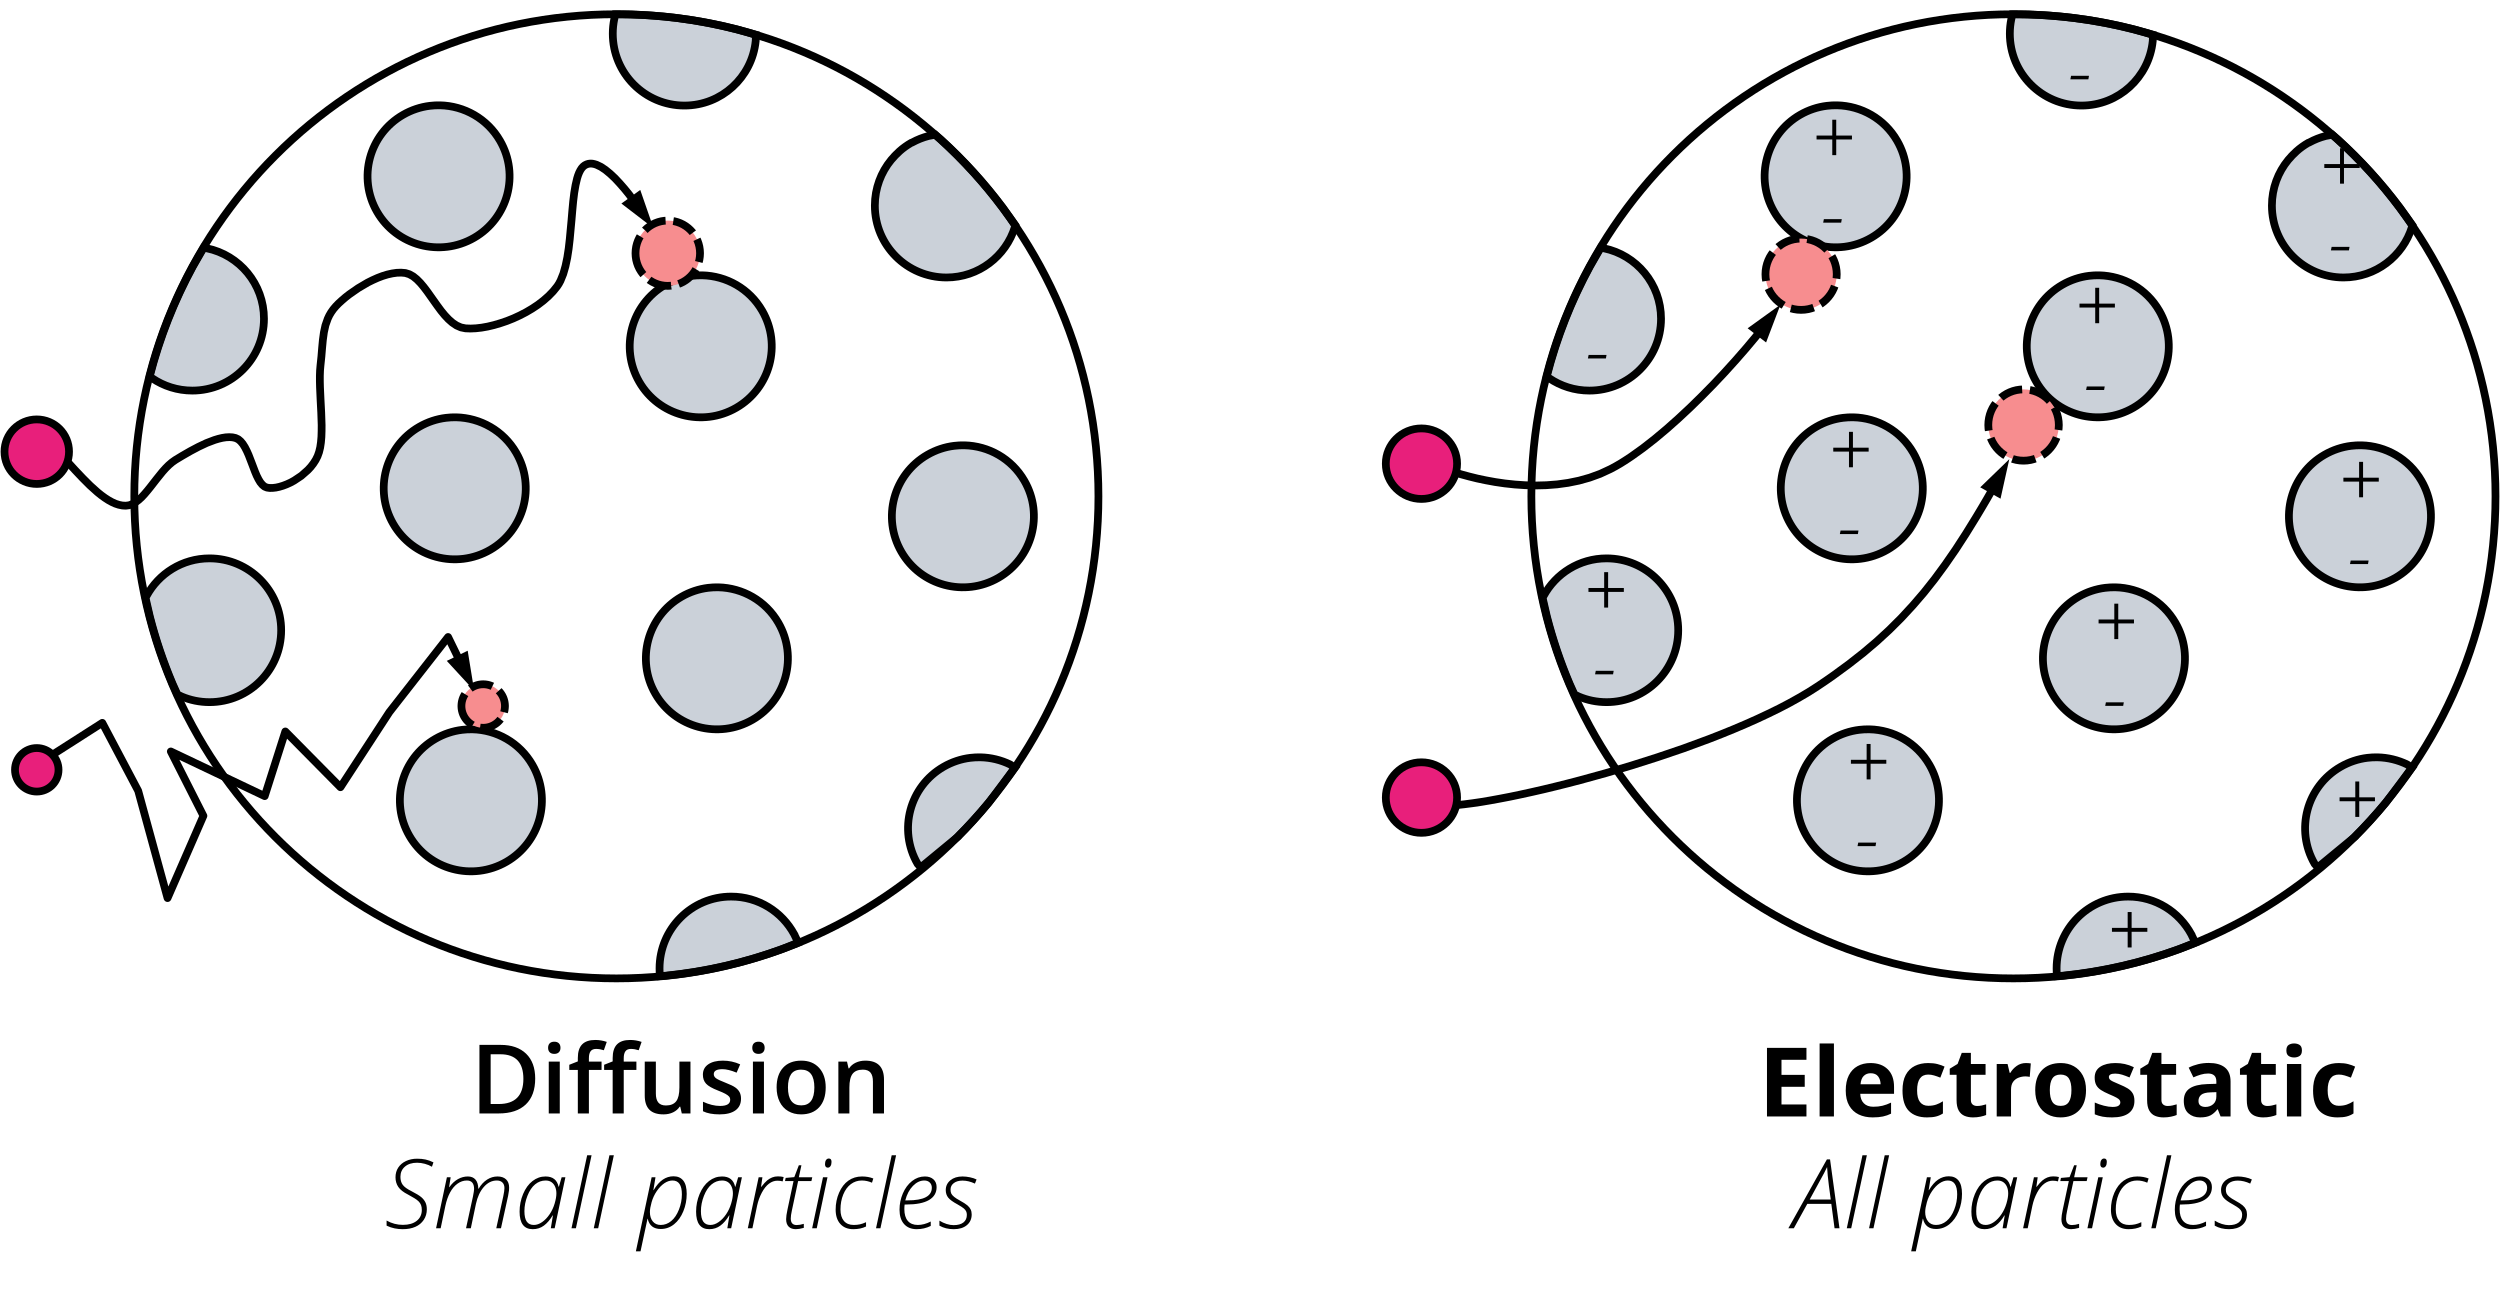
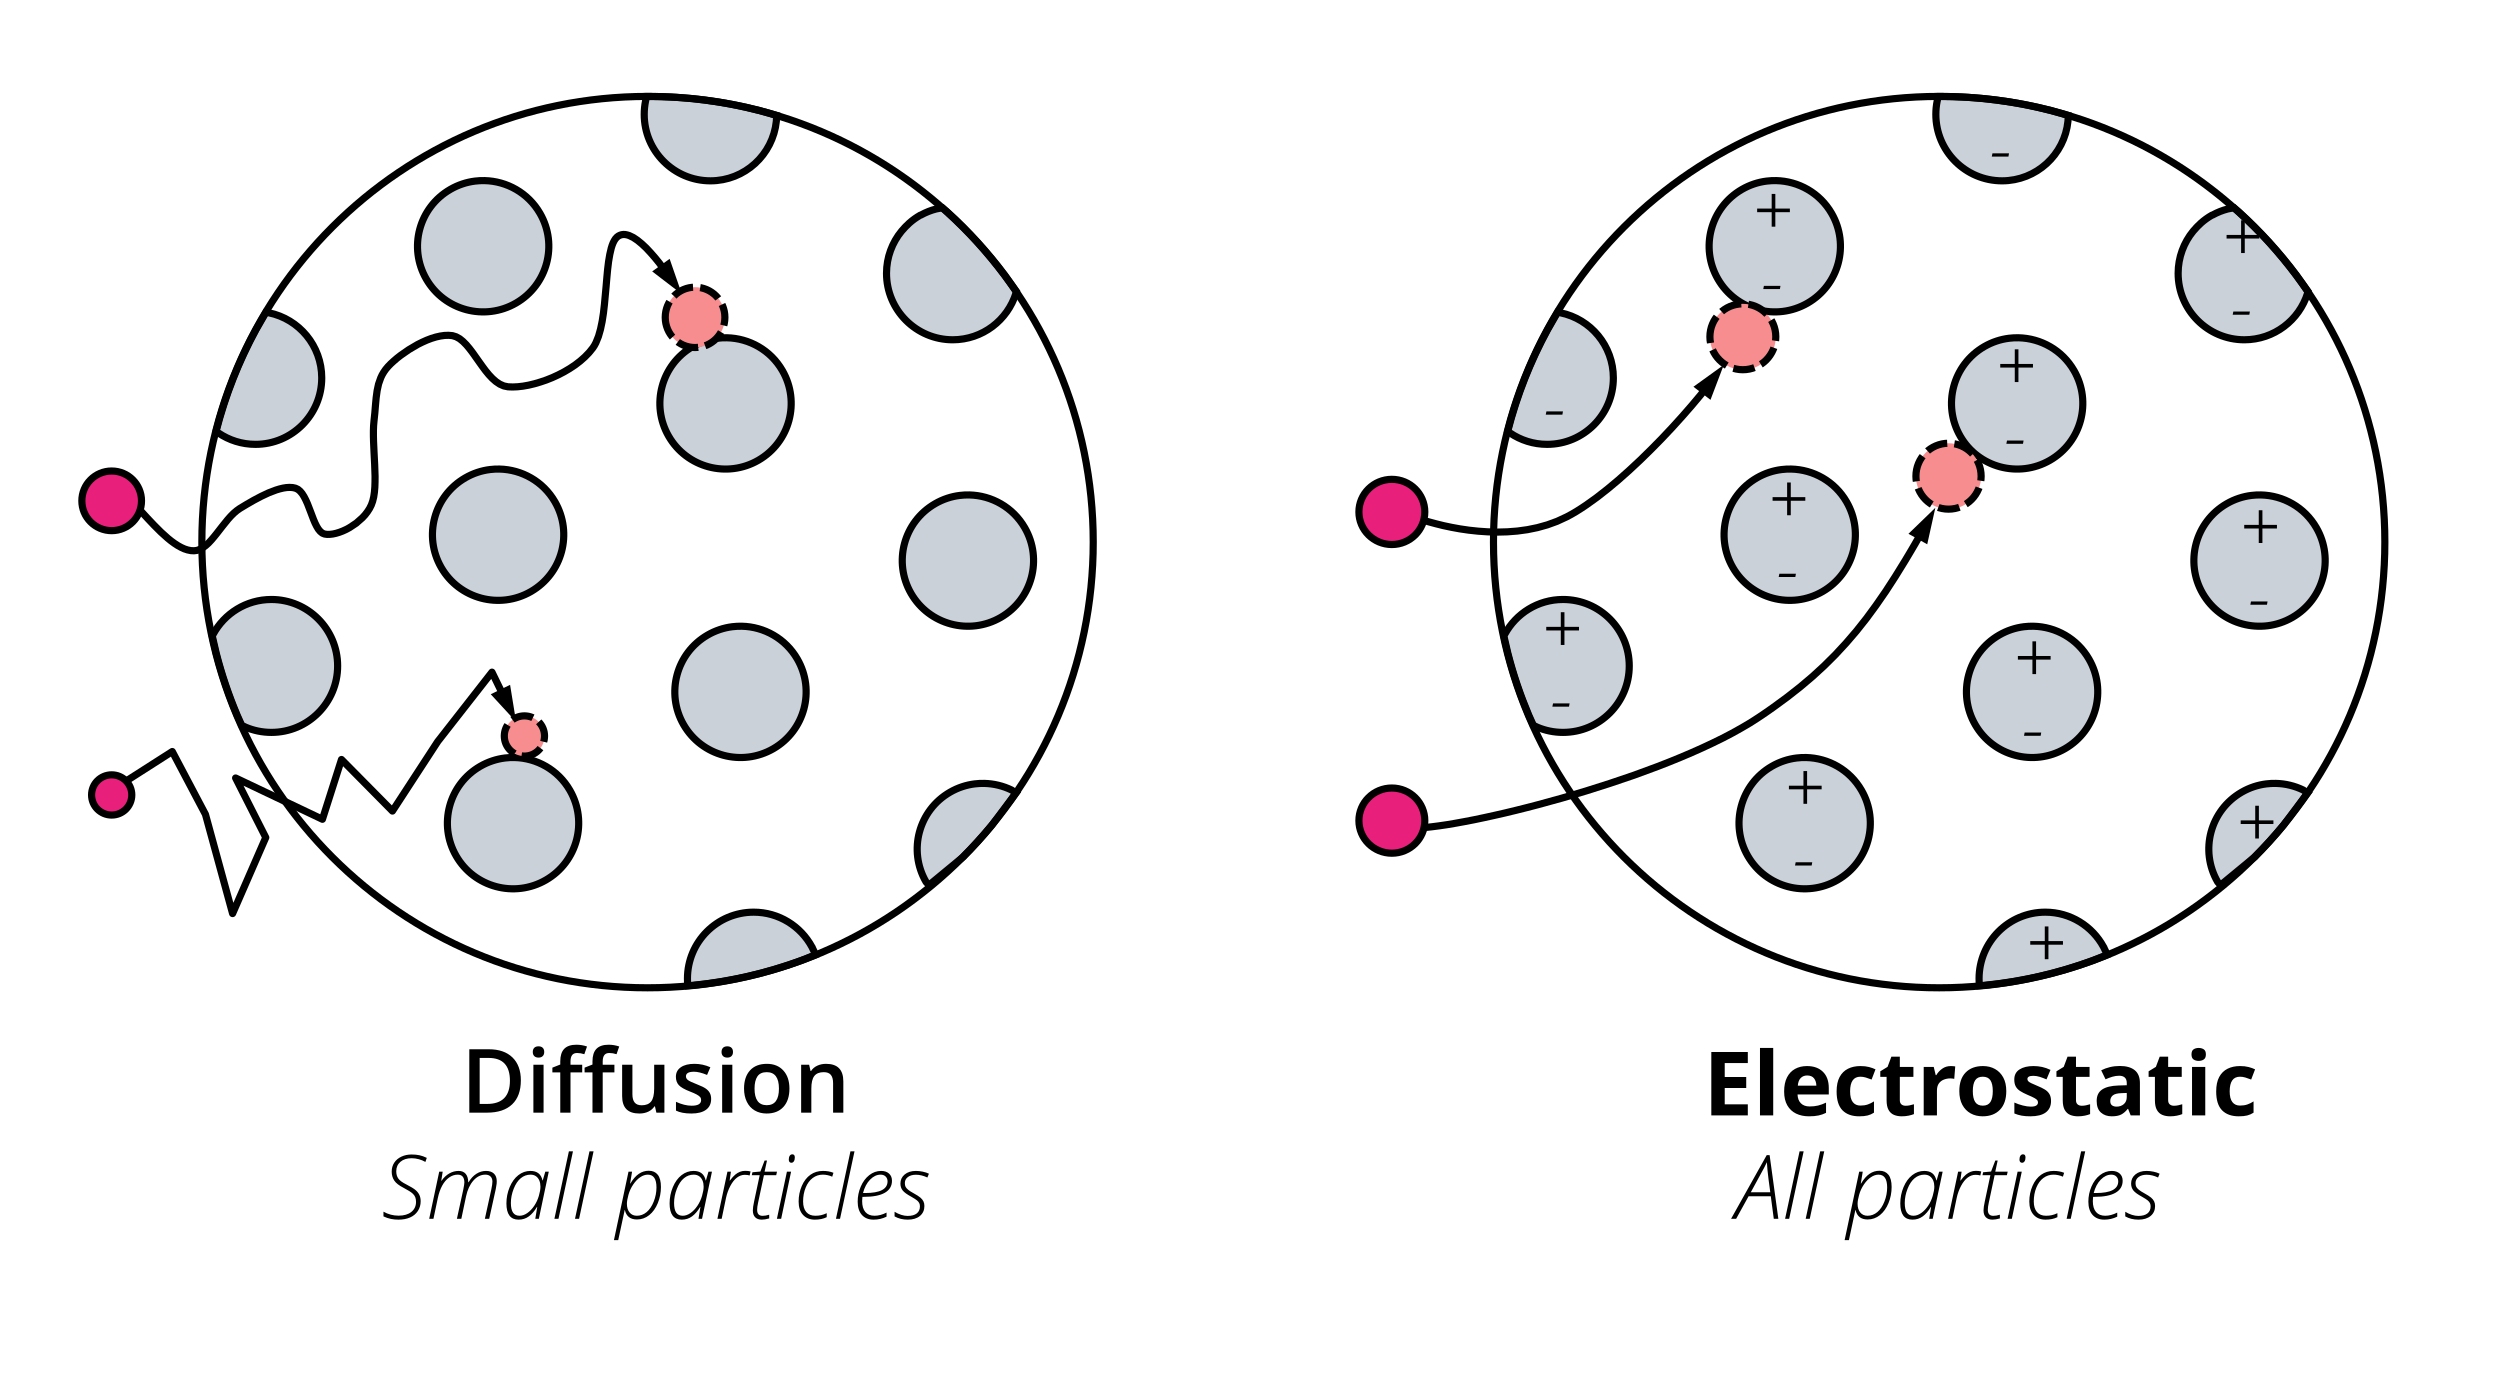
- <svg xmlns="http://www.w3.org/2000/svg" width="3332" height="1748" overflow="hidden">
+ <svg xmlns="http://www.w3.org/2000/svg" width="3604" height="1990" overflow="hidden">
  <defs>
    <clipPath id="clip0">
-       <rect x="1556" y="1235" width="3332" height="1748" />
+       <rect x="1444" y="1115" width="3604" height="1990" />
    </clipPath>
  </defs>
-   <g clip-path="url(#clip0)" transform="translate(-1556 -1235)">
+   <g clip-path="url(#clip0)" transform="translate(-1444 -1115)">
    <path d="M2530.51 2429.98C2566.77 2429.98 2598.3 2450.25 2614.47 2480.12L2614.56 2480.31 2614.99 2480.93 2615.28 2481.81 2618.49 2488.49 2619.6 2491.54 2598.84 2499.73C2549.65 2517.74 2497.63 2529.91 2443.64 2535.39L2435.59 2536 2435.52 2535.58C2435.2 2532.36 2435.03 2529.09 2435.03 2525.79 2435.03 2472.87 2477.78 2429.98 2530.51 2429.98ZM2862.91 2244.36C2876.61 2244.66 2890.1 2247.94 2902.39 2253.92L2908.65 2258.2 2873.71 2304.92 2873.69 2304.95C2860.6 2320.81 2846.76 2336.03 2832.22 2350.56L2832.22 2350.57 2783.13 2391.07 2778.92 2386.3C2752.78 2341.04 2768.29 2283.16 2813.56 2257.03 2824.88 2250.49 2836.98 2246.56 2849.18 2245.05 2853.76 2244.48 2858.35 2244.25 2862.91 2244.36ZM2185.64 2207.05C2217.6 2207.76 2248.43 2224.65 2265.58 2254.36 2291.71 2299.62 2276.2 2357.49 2230.94 2383.63 2185.67 2409.76 2127.78 2394.25 2101.65 2348.99 2075.51 2303.73 2091.02 2245.85 2136.29 2219.72 2147.61 2213.18 2159.71 2209.25 2171.91 2207.74 2176.49 2207.17 2181.08 2206.94 2185.64 2207.05ZM2513.51 2017.78C2545.46 2018.5 2576.29 2035.39 2593.44 2065.09 2619.58 2110.35 2604.07 2168.23 2558.8 2194.36 2513.53 2220.49 2455.65 2204.99 2429.51 2159.72 2403.37 2114.46 2418.88 2056.58 2464.15 2030.45 2475.47 2023.92 2487.57 2019.99 2499.78 2018.47 2504.35 2017.91 2508.94 2017.68 2513.51 2017.78ZM1835.24 1979.21C1887.98 1979.21 1930.73 2022.11 1930.73 2075.02 1930.73 2127.93 1887.98 2170.82 1835.24 2170.82 1822.06 2170.82 1809.5 2168.14 1798.08 2163.3L1792.41 2160.55 1786 2146.38C1773.81 2117.57 1763.66 2087.67 1755.74 2056.89L1750 2032.03 1751.28 2029.35C1767.45 1999.49 1798.99 1979.21 1835.24 1979.21ZM2841.37 1828.51C2873.33 1829.23 2904.15 1846.12 2921.3 1875.82 2947.44 1921.09 2931.93 1978.96 2886.66 2005.09 2841.39 2031.23 2783.51 2015.72 2757.37 1970.46 2731.24 1925.19 2746.75 1867.32 2792.02 1841.19 2803.33 1834.65 2815.44 1830.72 2827.64 1829.21 2832.21 1828.64 2836.8 1828.41 2841.37 1828.51ZM2164.1 1791.2C2196.06 1791.92 2226.88 1808.81 2244.03 1838.51 2270.17 1883.78 2254.66 1941.65 2209.39 1967.78 2164.12 1993.92 2106.24 1978.41 2080.1 1933.15 2053.97 1887.88 2069.48 1830.01 2114.75 1803.88 2126.06 1797.34 2138.17 1793.41 2150.37 1791.9 2154.95 1791.33 2159.53 1791.1 2164.1 1791.2ZM2491.96 1601.94C2523.92 1602.66 2554.75 1619.54 2571.9 1649.25 2598.03 1694.51 2582.52 1752.39 2537.25 1778.52 2491.99 1804.65 2434.1 1789.14 2407.97 1743.88 2381.83 1698.62 2397.34 1640.74 2442.61 1614.61 2453.93 1608.08 2466.03 1604.15 2478.23 1602.63 2482.81 1602.06 2487.4 1601.84 2491.96 1601.94ZM1827.37 1565.27 1831.57 1565.92C1875.08 1574.85 1907.81 1613.48 1907.81 1659.78 1907.81 1712.69 1865.06 1755.58 1812.33 1755.58 1792.55 1755.58 1774.18 1749.55 1758.94 1739.22L1755.54 1736.67 1755.74 1735.82C1768.94 1684.51 1788.33 1635.68 1813.05 1590.17ZM2802.57 1414.52 2809.91 1420.87C2840.34 1448.52 2868.1 1479.05 2892.76 1512.02L2909.26 1535.22 2908.67 1537.52C2896.58 1576.52 2860.33 1604.83 2817.48 1604.83 2764.75 1604.83 2722 1561.94 2722 1509.03 2722 1485.88 2730.18 1464.64 2743.8 1448.08L2747.1 1444.45 2748.22 1443.1 2749.06 1442.28 2749.97 1441.28 2751.62 1439.77 2754.91 1436.54C2759.62 1432.37 2764.81 1428.61 2770.47 1425.34L2771.76 1424.91 2771.97 1424.78C2778.73 1421.09 2785.99 1418.2 2793.62 1416.23ZM2142.55 1375.36C2174.51 1376.08 2205.34 1392.97 2222.49 1422.67 2248.63 1467.93 2233.12 1525.81 2187.85 1551.94 2142.58 1578.08 2084.7 1562.57 2058.56 1517.3 2032.42 1472.04 2047.93 1414.17 2093.2 1388.03 2104.52 1381.5 2116.63 1377.57 2128.83 1376.06 2133.4 1375.49 2137.99 1375.26 2142.55 1375.36ZM2377.95 1254C2433.39 1254 2487.19 1261.02 2538.51 1274.22L2563.6 1281.35 2563.18 1289.68C2558.29 1337.99 2517.63 1375.69 2468.19 1375.69 2415.46 1375.69 2372.71 1332.79 2372.71 1279.88 2372.71 1273.27 2373.38 1266.81 2374.65 1260.57L2376.32 1254.04Z" stroke="#000000" stroke-width="10.333" stroke-miterlimit="8" fill="#CBD1D9" fill-rule="evenodd" />
    <path d="M4392.51 2429.98C4428.77 2429.98 4460.3 2450.25 4476.47 2480.12L4476.56 2480.31 4476.99 2480.93 4477.28 2481.81 4480.49 2488.49 4481.6 2491.54 4460.84 2499.73C4411.65 2517.74 4359.63 2529.91 4305.64 2535.39L4297.58 2536 4297.52 2535.58C4297.2 2532.36 4297.03 2529.09 4297.03 2525.79 4297.03 2472.87 4339.78 2429.98 4392.51 2429.98ZM4724.91 2244.36C4738.61 2244.66 4752.1 2247.94 4764.39 2253.92L4770.65 2258.2 4735.71 2304.92 4735.69 2304.95C4722.6 2320.81 4708.76 2336.03 4694.22 2350.56L4694.22 2350.57 4645.13 2391.07 4640.92 2386.3C4614.78 2341.04 4630.29 2283.16 4675.56 2257.03 4686.88 2250.49 4698.98 2246.56 4711.18 2245.05 4715.76 2244.48 4720.35 2244.25 4724.91 2244.36ZM4047.64 2207.05C4079.6 2207.76 4110.43 2224.65 4127.58 2254.36 4153.71 2299.62 4138.2 2357.49 4092.94 2383.63 4047.67 2409.76 3989.78 2394.25 3963.65 2348.99 3937.51 2303.73 3953.02 2245.85 3998.29 2219.72 4009.61 2213.18 4021.71 2209.25 4033.91 2207.74 4038.49 2207.17 4043.08 2206.94 4047.64 2207.05ZM4375.51 2017.78C4407.46 2018.5 4438.29 2035.39 4455.44 2065.09 4481.58 2110.35 4466.07 2168.23 4420.8 2194.36 4375.53 2220.49 4317.65 2204.99 4291.51 2159.72 4265.37 2114.46 4280.88 2056.58 4326.15 2030.45 4337.47 2023.92 4349.57 2019.99 4361.78 2018.47 4366.35 2017.91 4370.94 2017.68 4375.51 2017.78ZM3697.24 1979.21C3749.98 1979.21 3792.73 2022.11 3792.73 2075.02 3792.73 2127.93 3749.98 2170.82 3697.24 2170.82 3684.06 2170.82 3671.5 2168.14 3660.08 2163.3L3654.41 2160.55 3648 2146.38C3635.81 2117.57 3625.66 2087.67 3617.74 2056.89L3612 2032.03 3613.28 2029.35C3629.45 1999.49 3660.99 1979.21 3697.24 1979.21ZM4703.37 1828.51C4735.33 1829.23 4766.15 1846.12 4783.3 1875.82 4809.44 1921.09 4793.93 1978.96 4748.66 2005.09 4703.39 2031.23 4645.51 2015.72 4619.37 1970.46 4593.24 1925.19 4608.75 1867.32 4654.02 1841.19 4665.33 1834.65 4677.44 1830.72 4689.64 1829.21 4694.21 1828.64 4698.8 1828.41 4703.37 1828.51ZM4026.1 1791.2C4058.06 1791.92 4088.88 1808.81 4106.03 1838.51 4132.17 1883.78 4116.66 1941.65 4071.39 1967.78 4026.12 1993.92 3968.24 1978.41 3942.1 1933.15 3915.97 1887.88 3931.48 1830.01 3976.75 1803.88 3988.06 1797.34 4000.17 1793.41 4012.37 1791.9 4016.95 1791.33 4021.53 1791.1 4026.1 1791.2ZM4353.96 1601.94C4385.92 1602.66 4416.75 1619.54 4433.9 1649.25 4460.03 1694.51 4444.52 1752.39 4399.25 1778.52 4353.99 1804.65 4296.1 1789.14 4269.97 1743.88 4243.83 1698.62 4259.34 1640.74 4304.61 1614.61 4315.93 1608.08 4328.03 1604.15 4340.23 1602.63 4344.81 1602.06 4349.4 1601.84 4353.96 1601.94ZM3689.37 1565.27 3693.57 1565.92C3737.08 1574.85 3769.81 1613.48 3769.81 1659.78 3769.81 1712.69 3727.06 1755.58 3674.33 1755.58 3654.55 1755.58 3636.18 1749.55 3620.94 1739.22L3617.54 1736.67 3617.74 1735.82C3630.94 1684.51 3650.33 1635.68 3675.05 1590.17ZM4664.57 1414.52 4671.91 1420.87C4702.34 1448.52 4730.1 1479.05 4754.76 1512.02L4771.26 1535.22 4770.67 1537.52C4758.58 1576.52 4722.33 1604.83 4679.48 1604.83 4626.75 1604.83 4584 1561.94 4584 1509.03 4584 1485.88 4592.18 1464.64 4605.8 1448.08L4609.1 1444.45 4610.22 1443.1 4611.06 1442.28 4611.97 1441.28 4613.62 1439.77 4616.91 1436.54C4621.62 1432.37 4626.81 1428.61 4632.47 1425.34L4633.76 1424.91 4633.97 1424.78C4640.73 1421.09 4647.99 1418.2 4655.62 1416.23ZM4004.55 1375.36C4036.51 1376.08 4067.34 1392.97 4084.49 1422.67 4110.63 1467.93 4095.12 1525.81 4049.85 1551.94 4004.58 1578.08 3946.7 1562.57 3920.56 1517.3 3894.42 1472.04 3909.93 1414.17 3955.2 1388.03 3966.52 1381.5 3978.63 1377.57 3990.83 1376.06 3995.4 1375.49 3999.99 1375.26 4004.55 1375.36ZM4239.95 1254C4295.39 1254 4349.19 1261.02 4400.51 1274.22L4425.6 1281.35 4425.18 1289.68C4420.29 1337.99 4379.63 1375.69 4330.19 1375.69 4277.46 1375.69 4234.71 1332.79 4234.71 1279.88 4234.71 1273.27 4235.38 1266.81 4236.65 1260.57L4238.32 1254.04Z" stroke="#000000" stroke-width="10.333" stroke-miterlimit="8" fill="#CBD1D9" fill-rule="evenodd" />
    <path d="M1735 1896.5C1735 1541.66 2022.66 1254 2377.5 1254 2732.34 1254 3020 1541.66 3020 1896.5 3020 2251.34 2732.34 2539 2377.5 2539 2022.66 2539 1735 2251.34 1735 1896.5Z" stroke="#000000" stroke-width="10.333" stroke-miterlimit="8" fill="none" fill-rule="evenodd" />
    <path d="M1585.22 2260.8 1689.56 2194.06C1690.78 2193.28 1692.27 2193.05 1693.67 2193.42 1695.06 2193.78 1696.24 2194.72 1696.92 2196L1744.74 2286.57C1744.92 2286.91 1745.06 2287.26 1745.16 2287.62L1784.29 2430.64 1774.57 2429.93 1822.39 2320.29 1822.52 2324.69 1779.04 2238.88C1778.04 2236.91 1778.41 2234.52 1779.95 2232.94 1781.5 2231.36 1783.88 2230.93 1785.87 2231.88L1911.03 2291.41 1903.89 2294.5 1931.37 2208.32C1931.92 2206.6 1933.33 2205.29 1935.09 2204.87 1936.84 2204.44 1938.69 2204.97 1939.97 2206.26L2013.41 2280.59 2005.41 2281.4 2070.63 2181.29 2149.15 2080.82C2150.24 2079.41 2151.99 2078.67 2153.76 2078.86 2155.53 2079.05 2157.08 2080.14 2157.86 2081.74L2172.31 2111.43 2163.01 2115.95 2148.57 2086.26 2157.29 2087.18 2079.29 2186.93 2014.07 2287.04C2013.22 2288.35 2011.82 2289.2 2010.26 2289.36 2008.71 2289.52 2007.16 2288.96 2006.06 2287.85L1932.62 2213.52 1941.21 2211.46 1913.73 2297.64C1913.28 2299.07 1912.23 2300.22 1910.86 2300.81 1909.5 2301.41 1907.94 2301.38 1906.59 2300.74L1781.43 2241.21 1788.26 2234.21 1831.74 2320.02C1832.44 2321.4 1832.48 2323.01 1831.87 2324.42L1784.04 2434.07C1783.16 2436.07 1781.12 2437.31 1778.93 2437.15 1776.75 2437 1774.9 2435.48 1774.32 2433.36L1735.19 2290.35 1735.6 2291.4 1687.78 2200.82 1695.13 2202.76 1590.78 2269.5ZM2179.34 2102.27 2188 2155.51 2151.46 2115.83Z" />
    <path d="M0 29C-3.69209e-15 12.984 12.984-3.69209e-15 29-7.38417e-15 45.016-1.47683e-14 58 12.984 58 29 58 45.016 45.016 58 29 58 12.984 58-1.84604e-14 45.016 0 29Z" stroke="#000000" stroke-width="10.333" stroke-miterlimit="8" fill="#E81F7B" fill-rule="evenodd" transform="matrix(1 0 0 -1 1576 2290)" />
    <path d="M0 29C-3.69209e-15 12.984 12.984-3.69209e-15 29-7.38417e-15 45.016-1.47683e-14 58 12.984 58 29 58 45.016 45.016 58 29 58 12.984 58-1.84604e-14 45.016 0 29Z" stroke="#000000" stroke-width="10.333" stroke-miterlimit="8" stroke-dasharray="31 10.333" fill="#F78D8F" fill-rule="evenodd" transform="matrix(1 0 0 -1 2171 2205)" />
    <path d="M0 43C-5.47447e-15 19.252 19.252-5.47447e-15 43-1.09489e-14 66.748-2.18979e-14 86 19.252 86 43 86 66.748 66.748 86 43 86 19.252 86-2.73724e-14 66.748 0 43Z" stroke="#000000" stroke-width="10.333" stroke-miterlimit="8" fill="#E81F7B" fill-rule="evenodd" transform="matrix(1 0 0 -1 1562 1880)" />
    <path d="M1649.81 1847.08 1659.87 1858.08 1669.88 1868.63 1679.72 1878.47 1689.39 1887.16 1694.06 1890.92 1698.66 1894.26 1703.25 1897.23 1707.69 1899.67 1712.01 1901.61 1716.09 1902.9 1720.15 1903.69 1719.41 1903.59 1723.91 1903.84 1722.98 1903.87 1727.41 1903.31 1726.28 1903.59 1730.53 1902.03 1729.76 1902.38 1733.95 1900.01 1737.55 1897.29 1741.21 1893.92 1744.83 1889.99 1748.63 1885.53 1752.48 1880.75 1760.36 1870.64 1768.48 1860.57 1772.77 1855.75 1777.22 1851.28 1781.89 1847.26 1786.76 1843.78 1796.7 1837.76 1807.11 1831.77 1818.02 1826 1829.11 1820.76 1840.16 1816.55 1845.7 1814.87 1850.99 1813.6 1856.2 1812.77 1861.35 1812.47 1866.18 1812.72C1866.45 1812.73 1866.72 1812.77 1866.98 1812.83L1870.98 1813.7C1871.35 1813.78 1871.71 1813.91 1872.06 1814.07L1875.68 1815.75C1876.1 1815.95 1876.49 1816.2 1876.84 1816.49L1880.09 1819.24C1880.32 1819.44 1880.54 1819.66 1880.73 1819.89L1883.73 1823.52 1886.82 1828.39 1889.53 1833.64 1892.03 1839.2 1896.51 1850.76 1900.77 1861.98 1902.89 1866.99 1905.12 1871.44 1907.37 1875.15 1906.91 1874.51 1909.66 1877.82 1908.99 1877.15 1911.92 1879.59 1910.56 1878.77 1913.81 1880.08 1912.58 1879.76 1916.21 1880.26 1915.42 1880.21 1919.42 1880.15 1923.29 1879.68 1927.33 1878.77 1931.69 1877.43 1936.29 1875.67 1940.92 1873.55 1945.53 1871.02 1954.7 1864.89 1962.9 1857.62 1966.46 1853.74 1969.65 1849.54 1972.47 1845.14 1974.69 1840.63 1976.38 1835.77 1977.73 1830.1 1978.64 1823.81 1979.23 1816.87 1979.46 1809.46 1979.52 1801.52 1978.96 1785.05 1978.09 1768.14 1977.34 1751.48 1977.15 1743.5 1977.15 1735.81 1977.4 1728.57 1977.98 1721.75 1979.24 1709.59 1980.16 1698.33 1981.17 1687.58 1982.57 1677.3 1984.7 1667.46 1988 1657.97 1990.2 1653.24 1992.86 1648.68 1995.9 1644.34 1999.48 1640.05 2003.54 1635.84 2008.2 1631.56 2013.2 1627.27 2018.71 1622.98 2030.56 1614.75 2043.5 1607.11 2050.39 1603.68 2057.14 1600.66 2063.97 1598.05 2070.79 1595.94 2077.55 1594.4 2084.08 1593.45 2090.59 1593.21 2096.78 1593.73C2097.14 1593.76 2097.49 1593.83 2097.84 1593.94L2103.09 1595.56C2103.43 1595.67 2103.76 1595.81 2104.07 1595.98L2109.13 1598.8C2109.39 1598.94 2109.64 1599.11 2109.87 1599.29L2114.75 1603.23 2119.93 1608.43 2124.83 1614.24 2129.55 1620.44 2138.78 1633.45 2143.4 1639.94 2148.02 1646.17 2152.74 1651.91 2157.51 1656.96 2162.42 1661.25 2167.38 1664.52 2166.58 1664.08 2172.4 1666.65 2171.35 1666.31 2177.47 1667.56 2176.63 1667.46 2183.26 1667.71 2190.03 1667.4 2197.35 1666.55 2205.09 1665.16 2213.17 1663.22 2221.42 1660.79 2229.91 1657.92 2238.27 1654.58 2246.59 1650.74 2254.81 1646.48 2262.63 1641.86 2270.2 1636.82 2277.17 1631.46 2283.65 1625.75 2289.48 1619.71 2294.55 1613.43 2296.62 1610.23 2298.5 1606.64 2301.96 1598 2304.72 1588.21 2307.01 1577.25 2308.83 1565.46 2310.24 1553.1 2312.61 1527.59 2313.66 1515.12 2314.79 1503.02 2316.18 1491.51 2317.97 1480.95 2320.16 1471.52 2321.51 1467.15 2323.07 1463.16 2324.9 1459.53 2326.92 1456.37C2327.06 1456.15 2327.22 1455.95 2327.39 1455.76L2329.39 1453.51C2329.6 1453.26 2329.84 1453.04 2330.09 1452.85L2332.28 1451.16C2332.55 1450.96 2332.83 1450.78 2333.13 1450.63L2335.5 1449.44C2335.76 1449.31 2336.02 1449.21 2336.29 1449.12L2338.73 1448.37C2339.03 1448.28 2339.33 1448.22 2339.64 1448.18L2342.26 1447.87C2342.55 1447.84 2342.83 1447.83 2343.12 1447.84L2345.75 1447.96C2346.01 1447.98 2346.27 1448.01 2346.54 1448.06L2349.29 1448.63 2352.6 1449.63C2352.84 1449.7 2353.07 1449.79 2353.29 1449.9L2359.17 1452.71C2359.39 1452.82 2359.61 1452.94 2359.81 1453.08L2365.88 1457.15 2372.53 1462.57 2379.17 1468.8 2385.71 1475.78 2392.21 1483.23 2398.57 1491.05 2403.96 1498.35 2395.64 1504.48 2390.55 1497.57 2384.42 1490.02 2378.16 1482.84 2372.08 1476.32 2365.97 1470.56 2360.12 1465.73 2354.06 1461.67 2354.71 1462.04 2348.83 1459.22 2349.53 1459.5 2347.21 1458.75 2344.46 1458.19 2345.25 1458.29 2342.63 1458.16 2343.49 1458.13 2340.86 1458.44 2341.77 1458.25 2339.33 1459 2340.12 1458.68 2337.75 1459.87 2338.59 1459.34 2336.41 1461.03 2337.11 1460.37 2335.11 1462.62 2335.58 1462.01 2334.1 1464.22 2332.68 1466.97 2331.37 1470.23 2330.22 1473.86 2328.16 1482.68 2326.44 1492.74 2325.08 1503.98 2323.96 1516 2322.89 1528.54 2320.51 1554.27 2319.04 1567.04 2317.12 1579.37 2314.66 1591.04 2311.54 1601.87 2307.63 1611.49 2305.26 1615.89 2302.57 1619.94 2296.9 1626.91 2290.47 1633.5 2283.46 1639.66 2275.92 1645.43 2267.87 1650.76 2259.57 1655.65 2250.91 1660.13 2242.1 1664.17 2233.22 1667.71 2224.33 1670.71 2215.58 1673.28 2206.91 1675.34 2198.52 1676.82 2190.47 1677.72 2182.87 1678.04 2176.24 1677.79C2175.96 1677.78 2175.68 1677.74 2175.4 1677.69L2169.28 1676.44C2168.92 1676.36 2168.57 1676.25 2168.23 1676.1L2162.42 1673.54C2162.14 1673.42 2161.87 1673.27 2161.62 1673.1L2155.58 1669 2149.99 1664.04 2144.76 1658.47 2139.73 1652.33 2134.98 1645.93 2130.35 1639.43 2121.32 1626.69 2116.92 1620.89 2112.57 1615.69 2108.25 1611.27 2103.38 1607.33 2104.12 1607.83 2099.05 1605.02 2100.03 1605.44 2094.78 1603.81 2095.85 1604.02 2090.91 1603.54 2085.54 1603.68 2079.82 1604.48 2073.83 1605.81 2067.65 1607.7 2061.36 1610.09 2054.98 1612.94 2048.75 1616.01 2036.44 1623.25 2025.04 1631.14 2019.93 1635.11 2015.18 1639.19 2010.96 1643.03 2007.39 1646.7 2004.35 1650.28 2001.76 1653.94 1999.55 1657.64 1997.75 1661.4 1994.8 1669.67 1992.81 1678.7 1991.46 1688.54 1990.46 1699.17 1989.51 1710.66 1988.27 1722.63 1987.73 1728.93 1987.48 1735.81 1987.48 1743.25 1987.66 1751.02 1988.41 1767.61 1989.29 1784.7 1989.85 1801.6 1989.79 1809.79 1989.52 1817.76 1988.86 1825.32 1987.77 1832.53 1986.12 1839.23 1983.93 1845.25 1981.15 1850.74 1977.85 1855.83 1974.04 1860.76 1969.72 1865.38 1960.43 1873.49 1950.47 1880.1 1945.2 1882.95 1939.96 1885.33 1934.68 1887.32 1929.54 1888.86 1924.46 1889.95 1919.58 1890.48 1915.58 1890.54C1915.32 1890.55 1915.05 1890.53 1914.79 1890.49L1911.17 1889.99C1910.75 1889.94 1910.33 1889.83 1909.94 1889.67L1906.69 1888.35C1906.2 1888.15 1905.74 1887.88 1905.33 1887.54L1902.39 1885.1C1902.14 1884.9 1901.92 1884.67 1901.71 1884.43L1898.96 1881.11C1898.79 1880.91 1898.64 1880.7 1898.51 1880.47L1895.88 1876.06 1893.36 1871.01 1891.11 1865.65 1886.87 1854.49 1882.6 1843.42 1880.34 1838.36 1878.05 1833.86 1875.77 1830.11 1872.77 1826.48 1873.41 1827.13 1870.16 1824.38 1871.32 1825.12 1867.69 1823.43 1868.77 1823.8 1864.77 1822.92 1865.57 1823.03 1861.9 1822.78 1857.8 1822.98 1853.38 1823.65 1848.68 1824.76 1843.84 1826.2 1833.52 1830.11 1822.85 1835.13 1812.27 1840.73 1802.05 1846.61 1792.74 1852.22 1788.61 1855.11 1784.53 1858.59 1780.48 1862.63 1776.52 1867.06 1768.51 1876.99 1760.52 1887.25 1756.5 1892.22 1752.42 1897.01 1748.16 1901.58 1743.7 1905.59 1739.05 1908.99 1734.86 1911.37C1734.62 1911.51 1734.36 1911.63 1734.1 1911.72L1729.85 1913.29C1729.48 1913.42 1729.1 1913.51 1728.71 1913.56L1724.27 1914.13C1723.96 1914.17 1723.65 1914.18 1723.34 1914.16L1718.84 1913.91C1718.59 1913.89 1718.34 1913.86 1718.1 1913.81L1712.91 1912.73 1707.74 1911.02 1702.69 1908.71 1697.62 1905.9 1692.59 1902.62 1687.57 1898.96 1682.48 1894.84 1672.41 1885.78 1662.37 1875.74 1652.25 1865.05 1642.19 1854.05ZM2409.34 1488.15 2427 1539.13 2384.2 1506.29Z" />
    <path d="M0 43.5C-5.47447e-15 19.476 19.252-5.53813e-15 43-1.10763e-14 66.748-2.21525e-14 86 19.476 86 43.5 86 67.524 66.748 87 43 87 19.252 87-2.73724e-14 67.524 0 43.5Z" stroke="#000000" stroke-width="10.333" stroke-miterlimit="8" stroke-dasharray="31 10.333" fill="#F78D8F" fill-rule="evenodd" transform="matrix(1 0 0 -1 2403 1616)" />
    <path d="M3597 1896.5C3597 1541.66 3884.66 1254 4239.5 1254 4594.34 1254 4882 1541.66 4882 1896.5 4882 2251.34 4594.34 2539 4239.5 2539 3884.66 2539 3597 2251.34 3597 1896.5Z" stroke="#000000" stroke-width="10.333" stroke-miterlimit="8" fill="none" fill-rule="evenodd" />
    <text font-family="Open Sans,Open Sans_MSFontService,sans-serif" font-style="italic" font-weight="300" font-size="107" transform="translate(4014.43 2288)">+<tspan font-size="107" x="13" y="101">-</tspan>
      <tspan font-size="107" x="304.653" y="-608">+</tspan>
      <tspan font-size="107" x="317.653" y="-507">-</tspan>
      <tspan font-size="107" x="-23.533" y="-416">+</tspan>
      <tspan font-size="107" x="-10.533" y="-315">-</tspan>
      <tspan font-size="107" x="-45.794" y="-832">+</tspan>
      <tspan font-size="107" x="-32.794" y="-730">-</tspan>
      <tspan font-size="107" x="630.931" y="-794">+</tspan>
      <tspan font-size="107" x="643.931" y="-693">-</tspan>
      <tspan font-size="107" x="296.664" y="-921">-</tspan>
      <tspan font-size="107" x="656.372" y="-376">+</tspan>
      <tspan font-size="107" x="669.372" y="-275">-</tspan>
      <tspan font-size="107" x="330.094" y="-187">+</tspan>
      <tspan font-size="107" x="343.094" y="-86">-</tspan>
      <tspan font-size="107" x="651.284" y="50">+</tspan>
      <tspan font-size="107" x="347.903" y="224">+</tspan>
      <tspan font-size="107" x="-349.811" y="-229">+</tspan>
      <tspan font-size="107" x="-336.811" y="-128">-</tspan>
      <tspan font-size="107" x="-346.352" y="-549">-</tspan>
    </text>
    <path d="M3403 1853C3403 1827.04 3424.27 1806 3450.5 1806 3476.73 1806 3498 1827.04 3498 1853 3498 1878.96 3476.73 1900 3450.5 1900 3424.27 1900 3403 1878.96 3403 1853Z" stroke="#000000" stroke-width="10.333" stroke-miterlimit="8" fill="#E81F7B" fill-rule="evenodd" />
    <path d="M3496.47 1859.73 3505.53 1862.42 3515.35 1865.07 3526.11 1867.73 3537.5 1870.13 3549.68 1872.35 3562.31 1874.2 3575.49 1875.61 3589.04 1876.53 3602.89 1876.9 3616.93 1876.52 3631.1 1875.41 3645.29 1873.44 3659.34 1870.56 3673.3 1866.65 3686.98 1861.65 3700.33 1855.44 3706.93 1851.88 3713.83 1847.85 3720.86 1843.39 3728.07 1838.58 3742.99 1827.87 3758.26 1815.93 3773.81 1802.91 3789.44 1789.01 3805.16 1774.35 3820.7 1759.12 3836 1743.56 3850.86 1727.77 3865.23 1711.91 3878.98 1696.16 3891.92 1680.74 3896.62 1674.71 3904.76 1681.07 3899.83 1687.38 3886.77 1702.96 3872.89 1718.84 3858.39 1734.85 3843.37 1750.81 3827.93 1766.5 3812.21 1781.9 3796.31 1796.74 3780.44 1810.84 3764.62 1824.07 3749.01 1836.26 3733.8 1847.17 3726.39 1852.11 3719.04 1856.77 3711.82 1860.99 3704.67 1864.81 3690.52 1871.35 3676.08 1876.6 3661.41 1880.69 3646.71 1883.68 3631.9 1885.71 3617.2 1886.85 3602.61 1887.23 3588.34 1886.84 3574.39 1885.89 3560.81 1884.42 3547.82 1882.52 3535.37 1880.24 3523.64 1877.77 3512.65 1875.05 3502.59 1872.33 3493.53 1869.64ZM3885.25 1672.55 3929 1641 3909.84 1691.42Z" />
    <path d="M3909 1600.5C3909 1574.27 3930.27 1553 3956.5 1553 3982.73 1553 4004 1574.27 4004 1600.5 4004 1626.73 3982.73 1648 3956.5 1648 3930.27 1648 3909 1626.73 3909 1600.5Z" stroke="#000000" stroke-width="10.333" stroke-miterlimit="8" stroke-dasharray="31 10.333" fill="#F78D8F" fill-rule="evenodd" />
    <path d="M3403 2298C3403 2272.04 3424.27 2251 3450.5 2251 3476.73 2251 3498 2272.04 3498 2298 3498 2323.96 3476.73 2345 3450.5 2345 3424.27 2345 3403 2323.96 3403 2298Z" stroke="#000000" stroke-width="10.333" stroke-miterlimit="8" fill="#E81F7B" fill-rule="evenodd" />
    <path d="M3497.44 2302.86 3507.19 2301.8 3517.71 2300.44 3529.13 2298.76 3541.27 2296.72 3554.2 2294.35 3567.77 2291.74 3582 2288.76 3596.77 2285.52 3612.1 2282.02 3627.85 2278.23 3643.99 2274.18 3660.51 2269.88 3694.32 2260.58 3728.78 2250.36 3763.5 2239.33 3798.03 2227.61 3831.84 2215.15 3848.37 2208.69 3864.55 2202.09 3880.35 2195.37 3895.71 2188.53 3910.56 2181.57 3924.92 2174.55 3938.54 2167.42 3951.55 2160.17 3963.88 2152.92 3975.34 2145.59 3986.3 2138.21 3996.85 2130.83 4017.07 2116.02 4036 2101.18 4053.79 2086.12 4070.5 2070.76 4086.42 2054.9 4101.64 2038.43 4116.33 2021.32 4130.51 2003.42 4144.4 1984.5 4158.19 1964.56 4171.91 1943.38 4185.79 1920.91 4192.82 1909.16 4199.92 1897.07 4206.8 1885.01 4215.77 1890.14 4208.83 1902.31 4201.68 1914.46 4194.58 1926.34 4180.59 1949 4166.69 1970.44 4152.73 1990.62 4138.61 2009.83 4124.17 2028.05 4109.23 2045.45 4093.71 2062.22 4077.5 2078.37 4060.46 2094.01 4042.37 2109.32 4023.18 2124.36 4002.78 2139.3 3992.07 2146.79 3980.91 2154.29 3969.12 2161.83 3956.58 2169.2 3943.33 2176.58 3929.46 2183.83 3914.94 2190.93 3899.91 2197.97 3884.4 2204.88 3868.45 2211.66 3852.13 2218.31 3835.41 2224.85 3801.35 2237.39 3766.63 2249.17 3731.72 2260.27 3697.06 2270.54 3663.11 2279.88 3646.51 2284.2 3630.27 2288.27 3614.4 2292.1 3598.98 2295.61 3584.12 2298.87 3569.73 2301.89 3556.05 2304.52 3542.98 2306.91 3530.63 2308.99 3519.04 2310.69 3508.31 2312.07 3498.56 2313.14ZM4195.24 1884.51 4234 1847 4222.29 1899.65Z" />
    <path d="M4206 1801.5C4206 1775.27 4227.04 1754 4253 1754 4278.96 1754 4300 1775.27 4300 1801.5 4300 1827.73 4278.96 1849 4253 1849 4227.04 1849 4206 1827.73 4206 1801.5Z" stroke="#000000" stroke-width="10.333" stroke-miterlimit="8" stroke-dasharray="31 10.333" fill="#F78D8F" fill-rule="evenodd" />
-     <text font-family="Open Sans,Open Sans_MSFontService,sans-serif" font-weight="600" font-size="128" transform="translate(2182.94 2719)">Diffusion<tspan font-style="italic" font-weight="300" font-size="128" x="-114" y="153">Small particles</tspan>
-       <tspan font-family="Segoe UI,Segoe UI_MSFontService,sans-serif" font-size="128" x="1716.58" y="4">Electrostatic</tspan>
-       <tspan font-style="italic" font-weight="300" font-size="128" x="1763.52" y="153">All particles</tspan>
+     <text font-family="Open Sans,Open Sans_MSFontService,sans-serif" font-weight="600" font-size="128" transform="translate(2108.49 2719)">Diffusion<tspan font-style="italic" font-weight="300" font-size="128" x="-114" y="153">Small particles</tspan>
+       <tspan font-family="Segoe UI,Segoe UI_MSFontService,sans-serif" font-size="128" x="1791.03" y="4">Electrostatic</tspan>
+       <tspan font-style="italic" font-weight="300" font-size="128" x="1837.97" y="153">All particles</tspan>
    </text>
  </g>
</svg>
